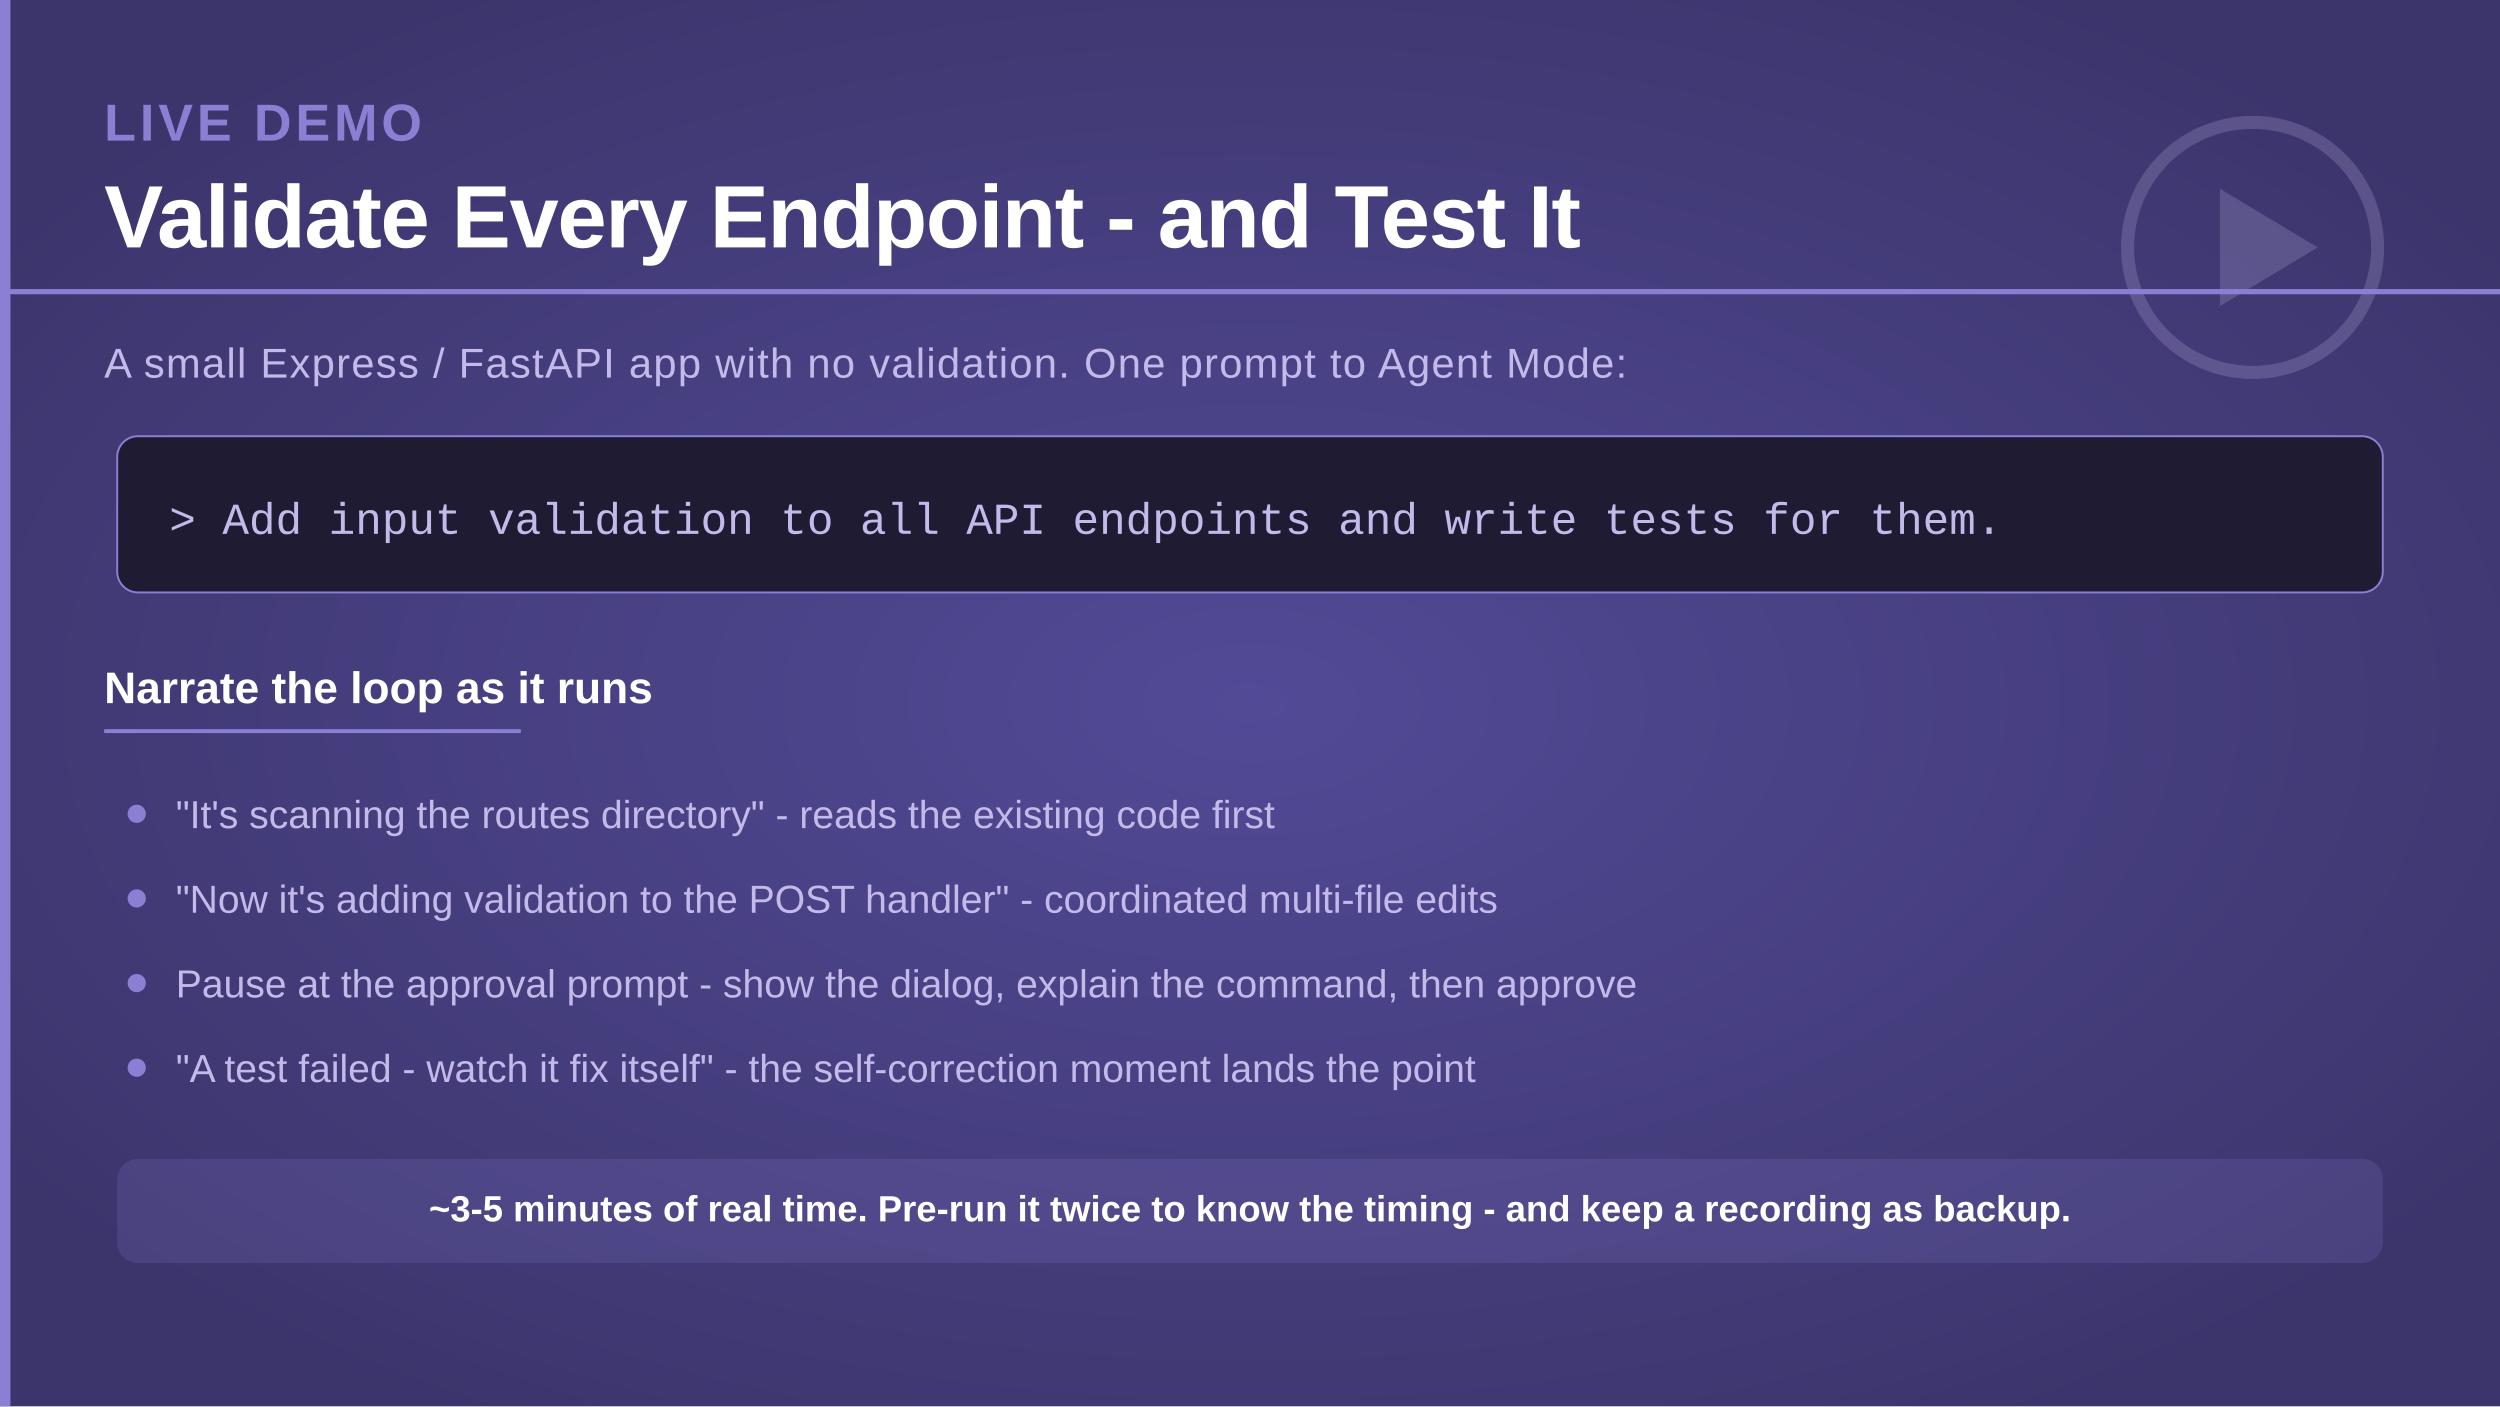
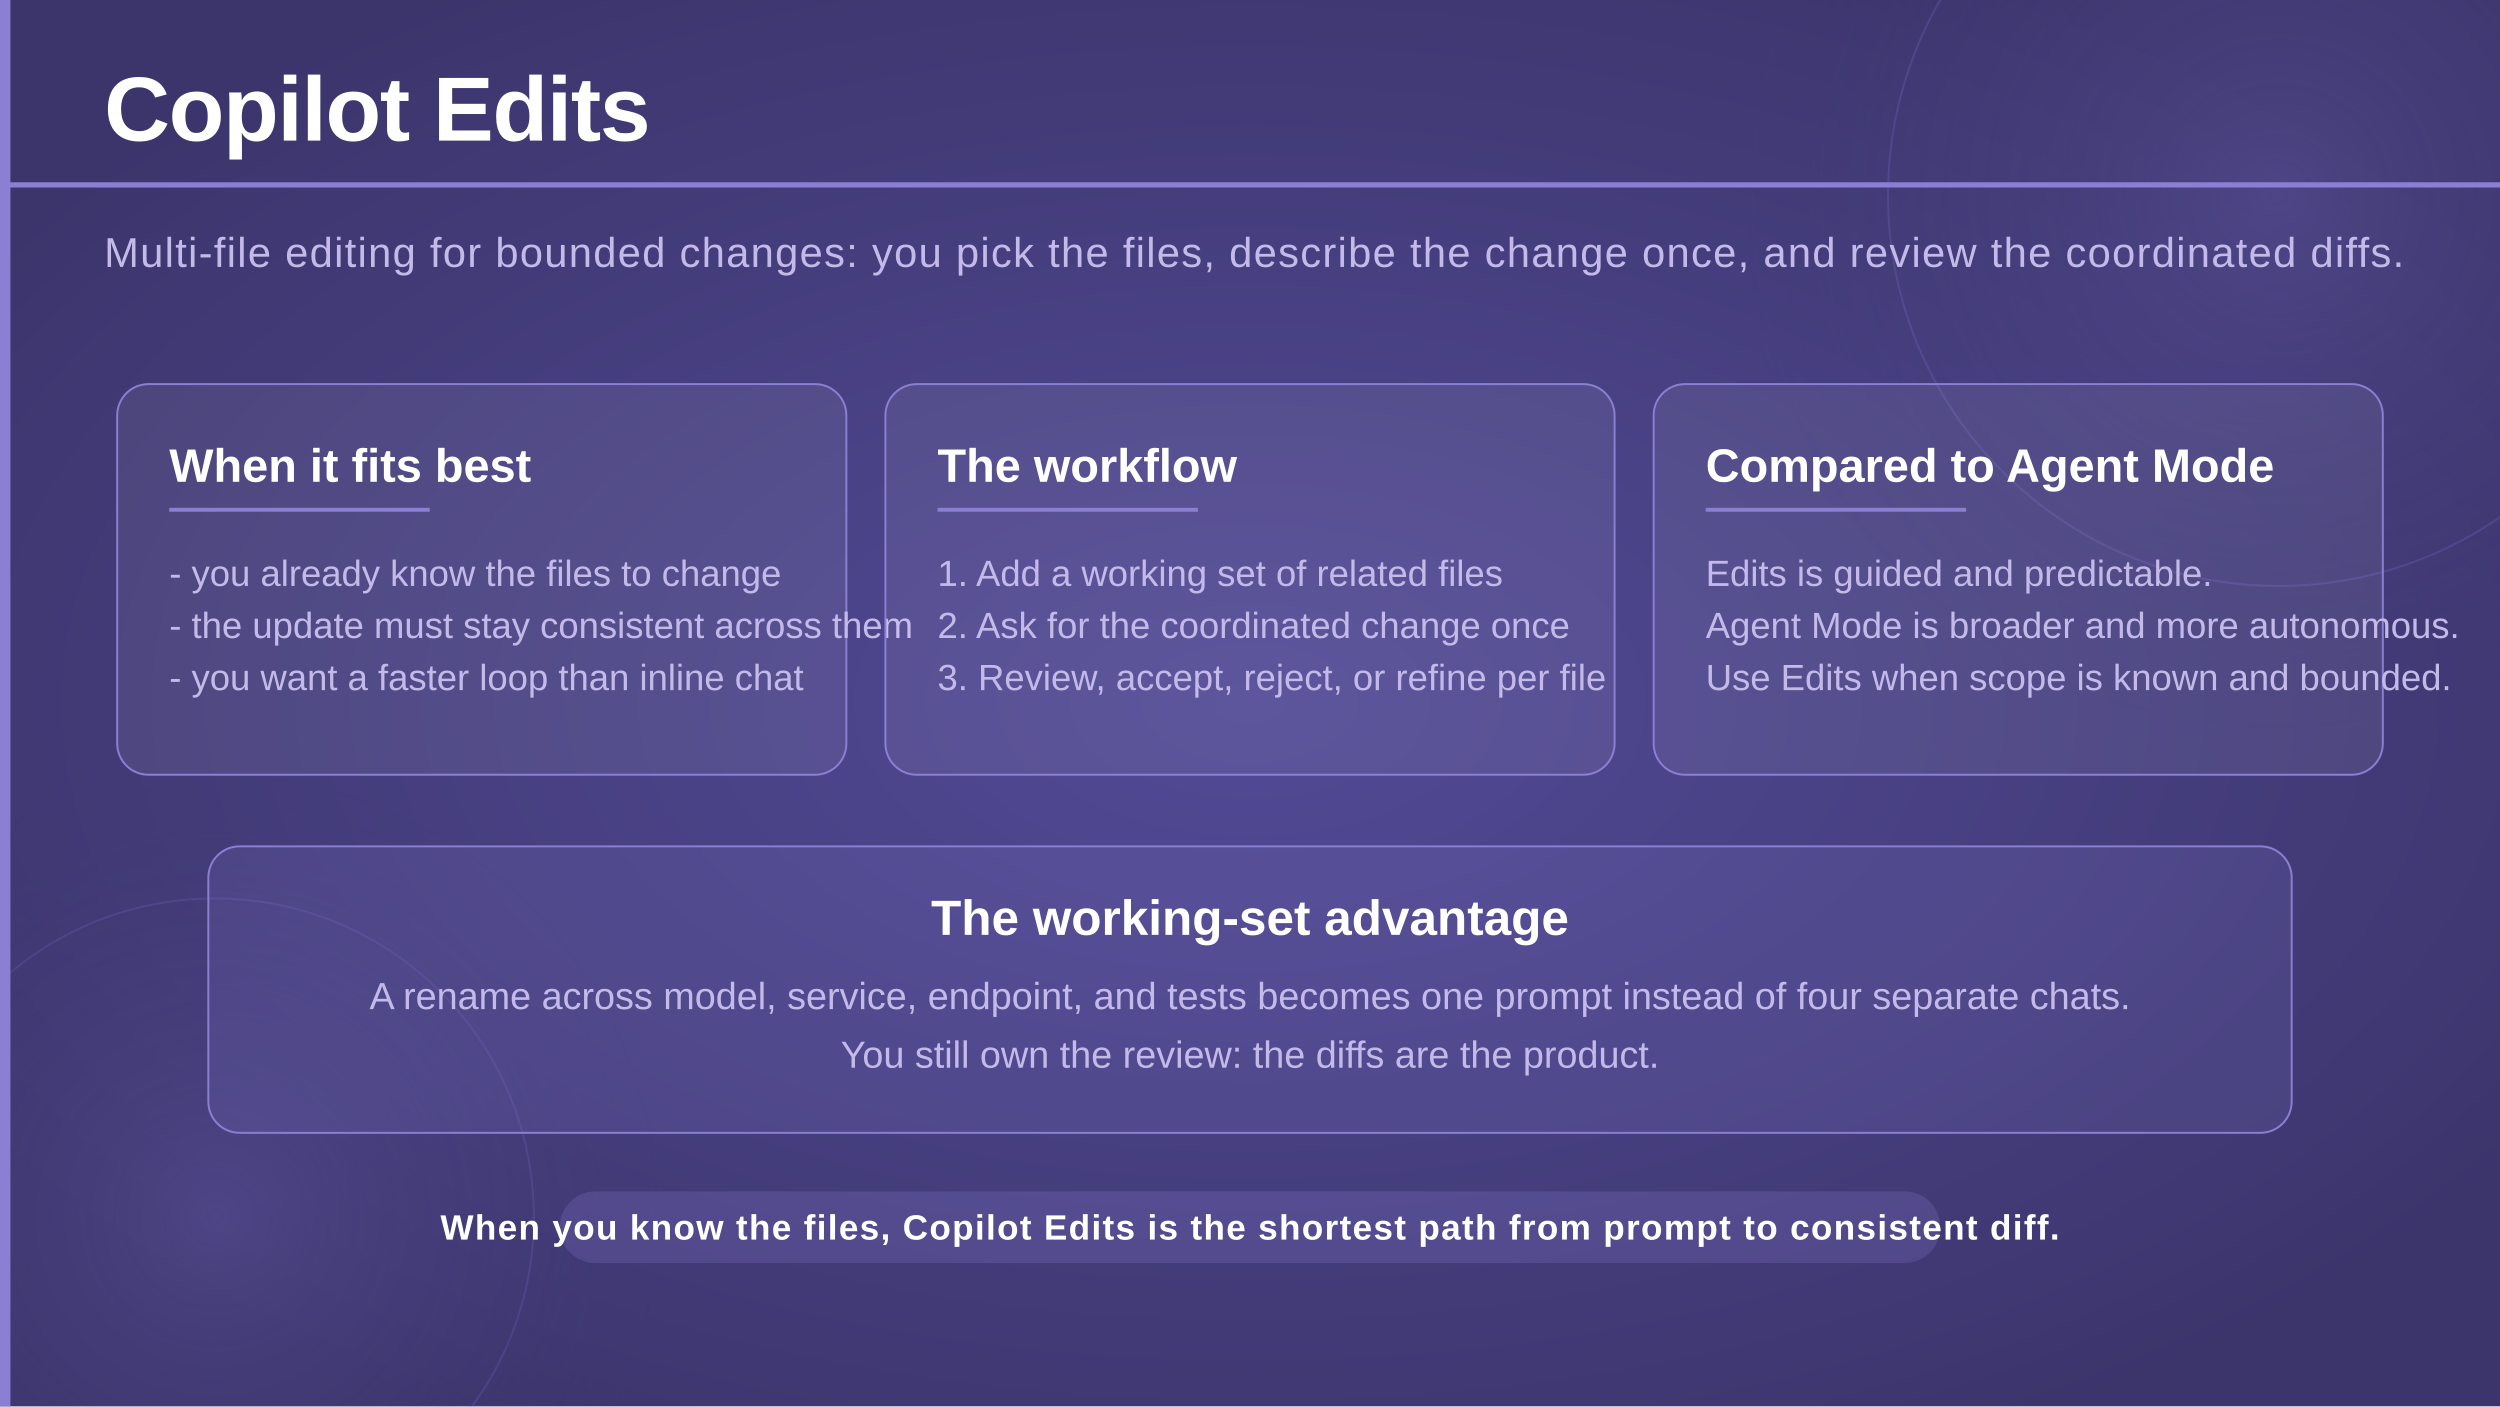
<svg xmlns="http://www.w3.org/2000/svg" viewBox="0 0 1920 1080" width="1920" height="1080">
  <defs>
    <radialGradient id="bgGlow" cx="50%" cy="50%" r="60%">
      <stop offset="0%" stop-color="#524a96" stop-opacity="1" />
      <stop offset="100%" stop-color="#3c356c" stop-opacity="1" />
    </radialGradient>
    <radialGradient id="circleGlow" cx="50%" cy="50%" r="50%">
      <stop offset="0%" stop-color="#7c70c8" stop-opacity="0.25" />
      <stop offset="100%" stop-color="#3c356c" stop-opacity="0" />
    </radialGradient>
  </defs>
  <rect width="1920" height="1080" fill="url(#bgGlow)" />
+   <circle cx="1750" cy="150" r="420" fill="url(#circleGlow)" />
+   <circle cx="1750" cy="150" r="300" fill="none" stroke="#6a5fb8" stroke-width="1.5" opacity="0.35" />
+   <circle cx="165" cy="935" r="350" fill="url(#circleGlow)" />
+   <circle cx="165" cy="935" r="245" fill="none" stroke="#6a5fb8" stroke-width="1.5" opacity="0.3" />
  <rect x="0" y="0" width="8" height="1080" fill="#8b7fd4" />
-   <g transform="translate(1610 70)" opacity="0.22">
-     <circle cx="120" cy="120" r="96" fill="none" stroke="#c4baea" stroke-width="10" />
-     <path d="M95 75 L170 120 L95 165 Z" fill="#c4baea" />
-   </g>
-   <text x="80" y="108" font-family="'Segoe UI', 'Helvetica Neue', Arial, sans-serif" font-size="40" font-weight="700" fill="#8b7fd4" letter-spacing="3">LIVE DEMO</text>
-   <text x="80" y="190" font-family="'Segoe UI', 'Helvetica Neue', Arial, sans-serif" font-size="68" font-weight="700" fill="#ffffff" letter-spacing="-1">Validate Every Endpoint - and Test It</text>
-   <rect x="0" y="222" width="1920" height="4" fill="#8b7fd4" />
-   <text x="80" y="290" font-family="'Segoe UI', 'Helvetica Neue', Arial, sans-serif" font-size="32" font-weight="300" fill="#c4baea" letter-spacing="1">
-     A small Express / FastAPI app with no validation. One prompt to Agent Mode:
+   <text x="80" y="108" font-family="'Segoe UI', 'Helvetica Neue', Arial, sans-serif" font-size="70" font-weight="700" fill="#ffffff" letter-spacing="-1">Copilot Edits</text>
+   <rect x="0" y="140" width="1920" height="4" fill="#8b7fd4" />
+   <text x="80" y="205" font-family="'Segoe UI', 'Helvetica Neue', Arial, sans-serif" font-size="32" font-weight="300" fill="#c4baea" letter-spacing="1">
+     Multi-file editing for bounded changes: you pick the files, describe the change once, and review the coordinated diffs.
  </text>
-   <rect x="90" y="335" width="1740" height="120" rx="16" fill="#1e1b33" stroke="#8b7fd4" stroke-width="1.5" />
-   <text x="130" y="410" font-family="'Consolas', 'Courier New', monospace" font-size="34" font-weight="400" fill="#c4baea">&gt; Add input validation to all API endpoints and write tests for them.</text>
-   <text x="80" y="540" font-family="'Segoe UI', 'Helvetica Neue', Arial, sans-serif" font-size="34" font-weight="700" fill="#ffffff">Narrate the loop as it runs</text>
-   <rect x="80" y="560" width="320" height="3" fill="#8b7fd4" />
-   <circle cx="105" cy="625" r="7" fill="#8b7fd4" />
-   <text x="135" y="636" font-family="'Segoe UI', 'Helvetica Neue', Arial, sans-serif" font-size="30" font-weight="300" fill="#c4baea">"It's scanning the routes directory" - reads the existing code first</text>
-   <circle cx="105" cy="690" r="7" fill="#8b7fd4" />
-   <text x="135" y="701" font-family="'Segoe UI', 'Helvetica Neue', Arial, sans-serif" font-size="30" font-weight="300" fill="#c4baea">"Now it's adding validation to the POST handler" - coordinated multi-file edits</text>
-   <circle cx="105" cy="755" r="7" fill="#8b7fd4" />
-   <text x="135" y="766" font-family="'Segoe UI', 'Helvetica Neue', Arial, sans-serif" font-size="30" font-weight="300" fill="#c4baea">Pause at the approval prompt - show the dialog, explain the command, then approve</text>
-   <circle cx="105" cy="820" r="7" fill="#8b7fd4" />
-   <text x="135" y="831" font-family="'Segoe UI', 'Helvetica Neue', Arial, sans-serif" font-size="30" font-weight="300" fill="#c4baea">"A test failed - watch it fix itself" - the self-correction moment lands the point</text>
-   <rect x="90" y="890" width="1740" height="80" rx="16" fill="#8b7fd4" opacity="0.18" />
-   <text x="960" y="938" text-anchor="middle" font-family="'Segoe UI', 'Helvetica Neue', Arial, sans-serif" font-size="28" font-weight="600" fill="#ffffff">~3-5 minutes of real time. Pre-run it twice to know the timing - and keep a recording as backup.</text>
+   <rect x="90" y="295" width="560" height="300" rx="24" fill="#ffffff" fill-opacity="0.07" stroke="#8b7fd4" stroke-width="1.5" />
+   <text x="130" y="370" font-family="'Segoe UI', 'Helvetica Neue', Arial, sans-serif" font-size="36" font-weight="700" fill="#ffffff">When it fits best</text>
+   <rect x="130" y="390" width="200" height="3" fill="#8b7fd4" />
+   <text x="130" y="450" font-family="'Segoe UI', 'Helvetica Neue', Arial, sans-serif" font-size="28" font-weight="300" fill="#c4baea">- you already know the files to change</text>
+   <text x="130" y="490" font-family="'Segoe UI', 'Helvetica Neue', Arial, sans-serif" font-size="28" font-weight="300" fill="#c4baea">- the update must stay consistent across them</text>
+   <text x="130" y="530" font-family="'Segoe UI', 'Helvetica Neue', Arial, sans-serif" font-size="28" font-weight="300" fill="#c4baea">- you want a faster loop than inline chat</text>
+   <rect x="680" y="295" width="560" height="300" rx="24" fill="#ffffff" fill-opacity="0.07" stroke="#8b7fd4" stroke-width="1.5" />
+   <text x="720" y="370" font-family="'Segoe UI', 'Helvetica Neue', Arial, sans-serif" font-size="36" font-weight="700" fill="#ffffff">The workflow</text>
+   <rect x="720" y="390" width="200" height="3" fill="#8b7fd4" />
+   <text x="720" y="450" font-family="'Segoe UI', 'Helvetica Neue', Arial, sans-serif" font-size="28" font-weight="300" fill="#c4baea">1. Add a working set of related files</text>
+   <text x="720" y="490" font-family="'Segoe UI', 'Helvetica Neue', Arial, sans-serif" font-size="28" font-weight="300" fill="#c4baea">2. Ask for the coordinated change once</text>
+   <text x="720" y="530" font-family="'Segoe UI', 'Helvetica Neue', Arial, sans-serif" font-size="28" font-weight="300" fill="#c4baea">3. Review, accept, reject, or refine per file</text>
+   <rect x="1270" y="295" width="560" height="300" rx="24" fill="#ffffff" fill-opacity="0.07" stroke="#8b7fd4" stroke-width="1.5" />
+   <text x="1310" y="370" font-family="'Segoe UI', 'Helvetica Neue', Arial, sans-serif" font-size="36" font-weight="700" fill="#ffffff">Compared to Agent Mode</text>
+   <rect x="1310" y="390" width="200" height="3" fill="#8b7fd4" />
+   <text x="1310" y="450" font-family="'Segoe UI', 'Helvetica Neue', Arial, sans-serif" font-size="28" font-weight="300" fill="#c4baea">Edits is guided and predictable.</text>
+   <text x="1310" y="490" font-family="'Segoe UI', 'Helvetica Neue', Arial, sans-serif" font-size="28" font-weight="300" fill="#c4baea">Agent Mode is broader and more autonomous.</text>
+   <text x="1310" y="530" font-family="'Segoe UI', 'Helvetica Neue', Arial, sans-serif" font-size="28" font-weight="300" fill="#c4baea">Use Edits when scope is known and bounded.</text>
+   <rect x="160" y="650" width="1600" height="220" rx="24" fill="#8b7fd4" fill-opacity="0.15" stroke="#8b7fd4" stroke-width="1.5" />
+   <text x="960" y="718" text-anchor="middle" font-family="'Segoe UI', 'Helvetica Neue', Arial, sans-serif" font-size="38" font-weight="700" fill="#ffffff">The working-set advantage</text>
+   <text x="960" y="775" text-anchor="middle" font-family="'Segoe UI', 'Helvetica Neue', Arial, sans-serif" font-size="29" font-weight="300" fill="#c4baea">A rename across model, service, endpoint, and tests becomes one prompt instead of four separate chats.</text>
+   <text x="960" y="820" text-anchor="middle" font-family="'Segoe UI', 'Helvetica Neue', Arial, sans-serif" font-size="29" font-weight="300" fill="#c4baea">You still own the review: the diffs are the product.</text>
+   <rect x="430" y="915" width="1060" height="55" rx="27" fill="#8b7fd4" opacity="0.22" />
+   <text x="960" y="952" text-anchor="middle" font-family="'Segoe UI', 'Helvetica Neue', Arial, sans-serif" font-size="27" font-weight="600" fill="#ffffff" letter-spacing="1">When you know the files, Copilot Edits is the shortest path from prompt to consistent diff.</text>
</svg>
